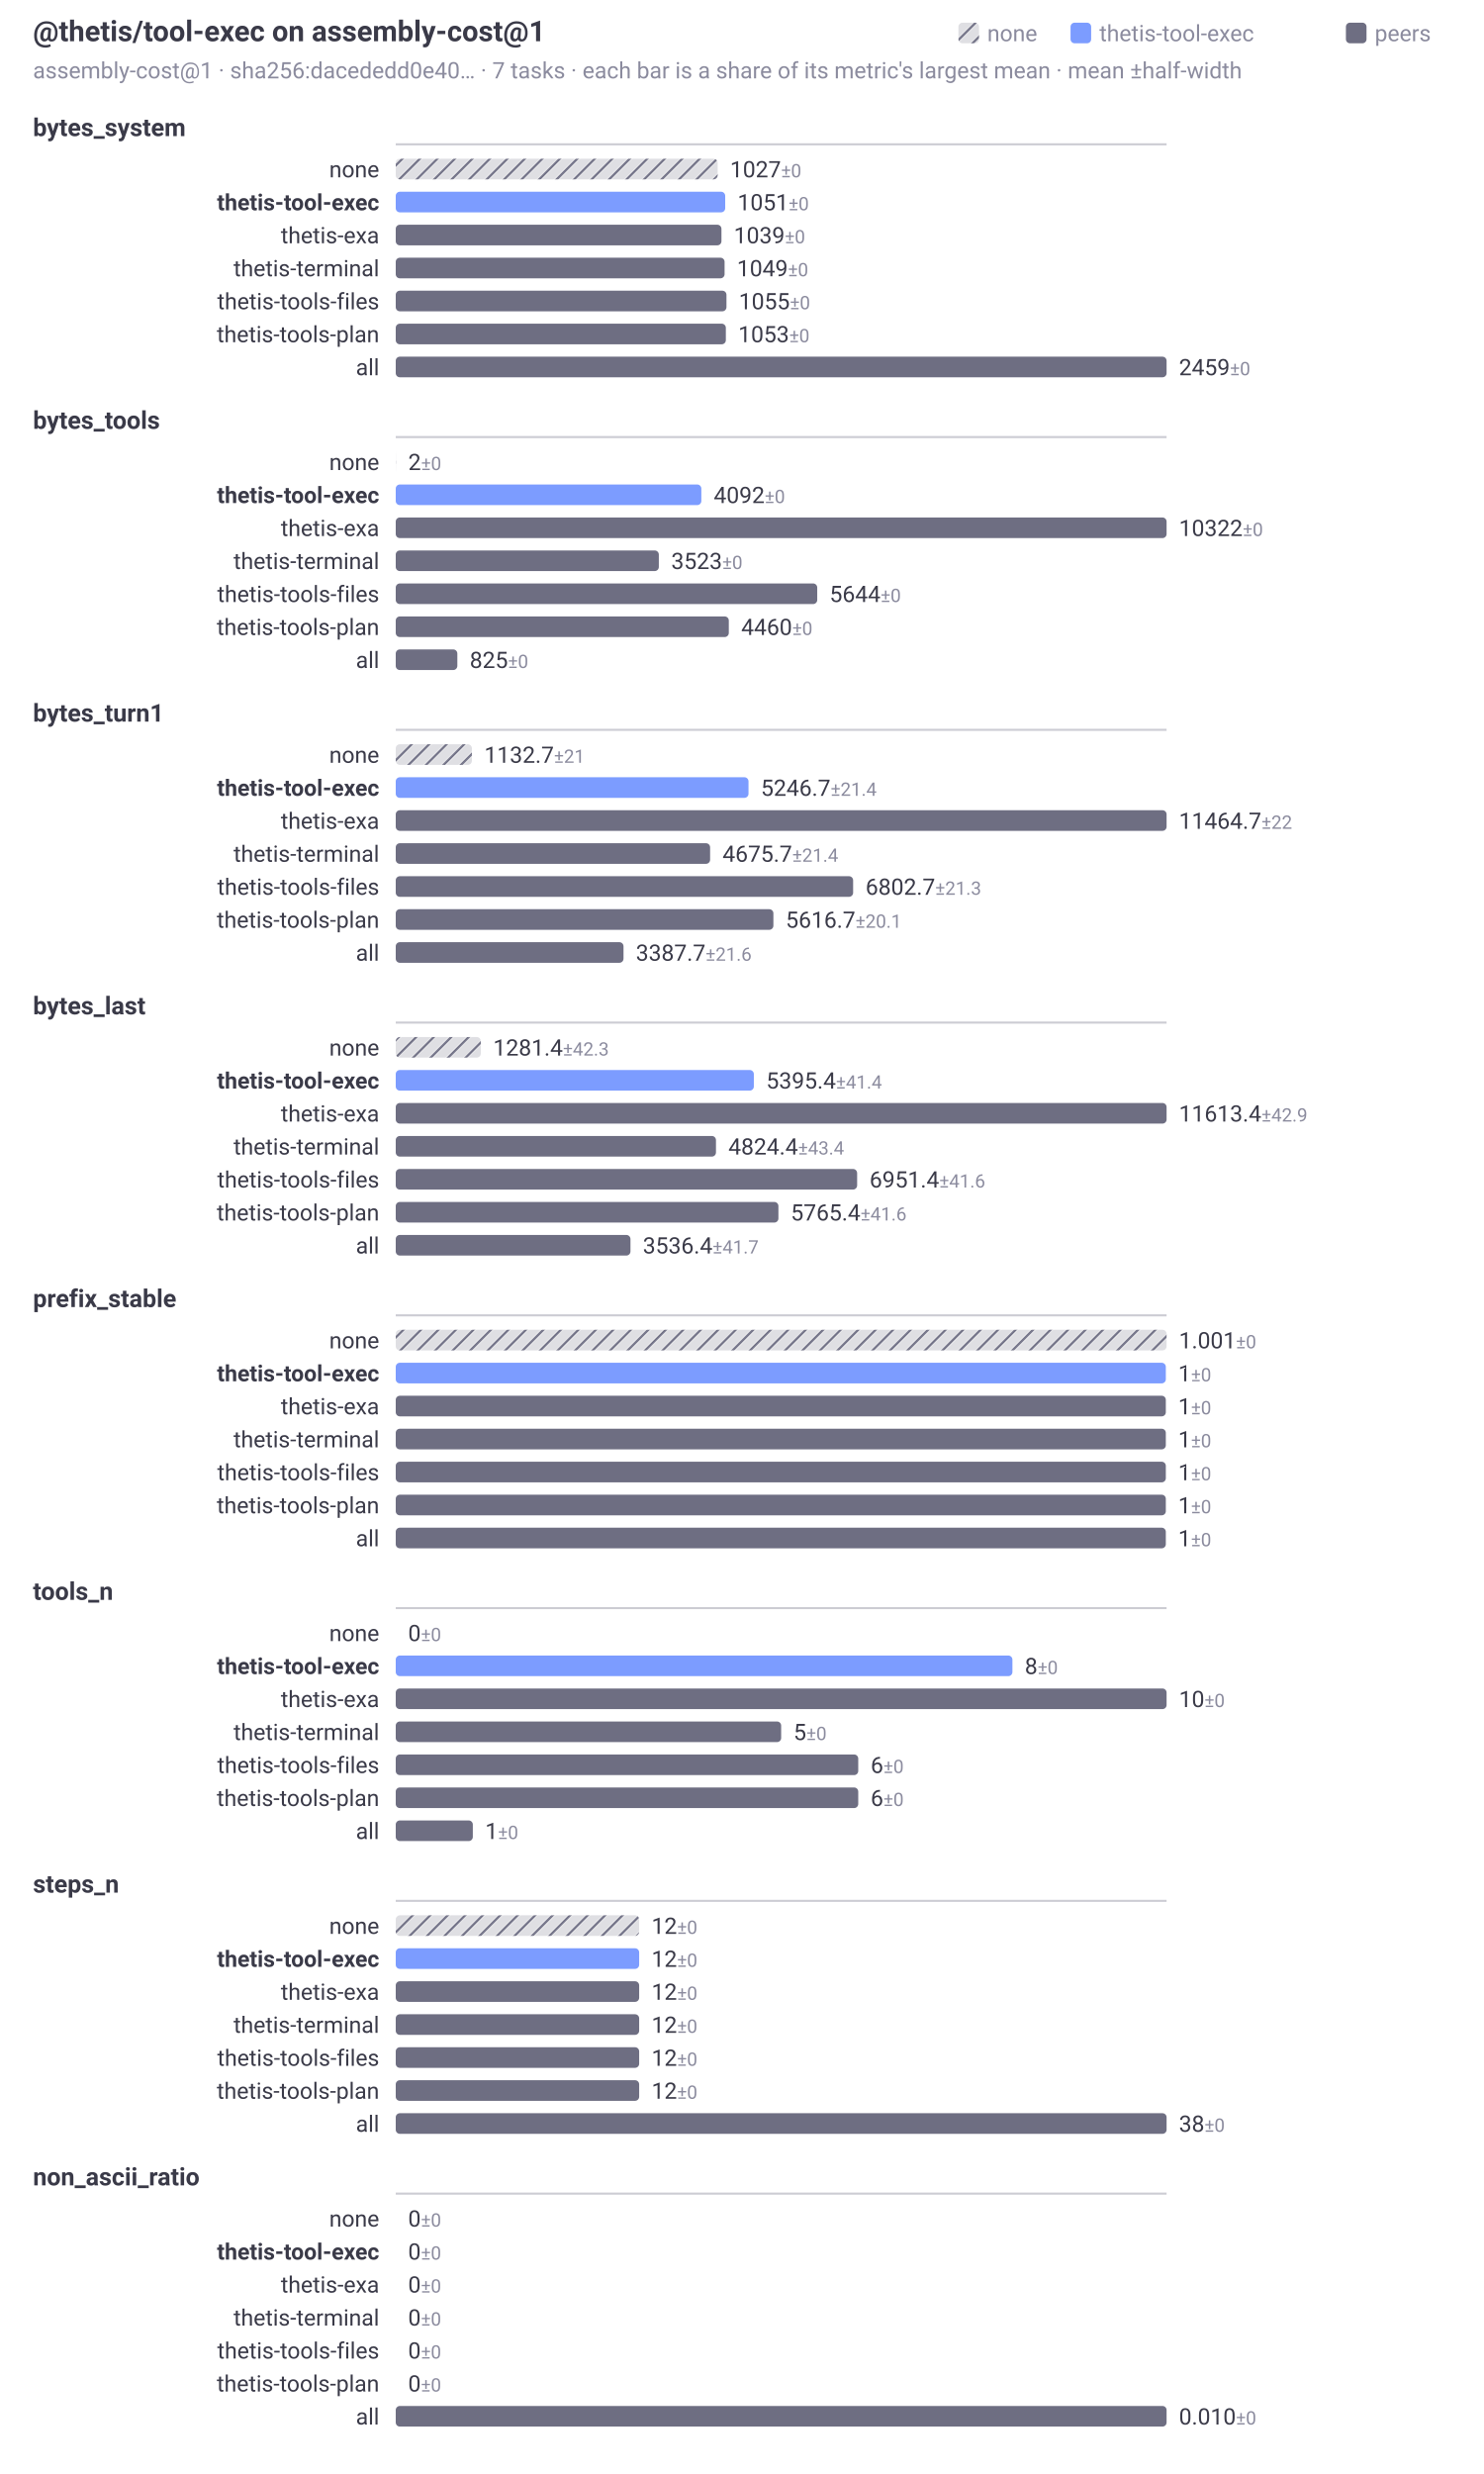
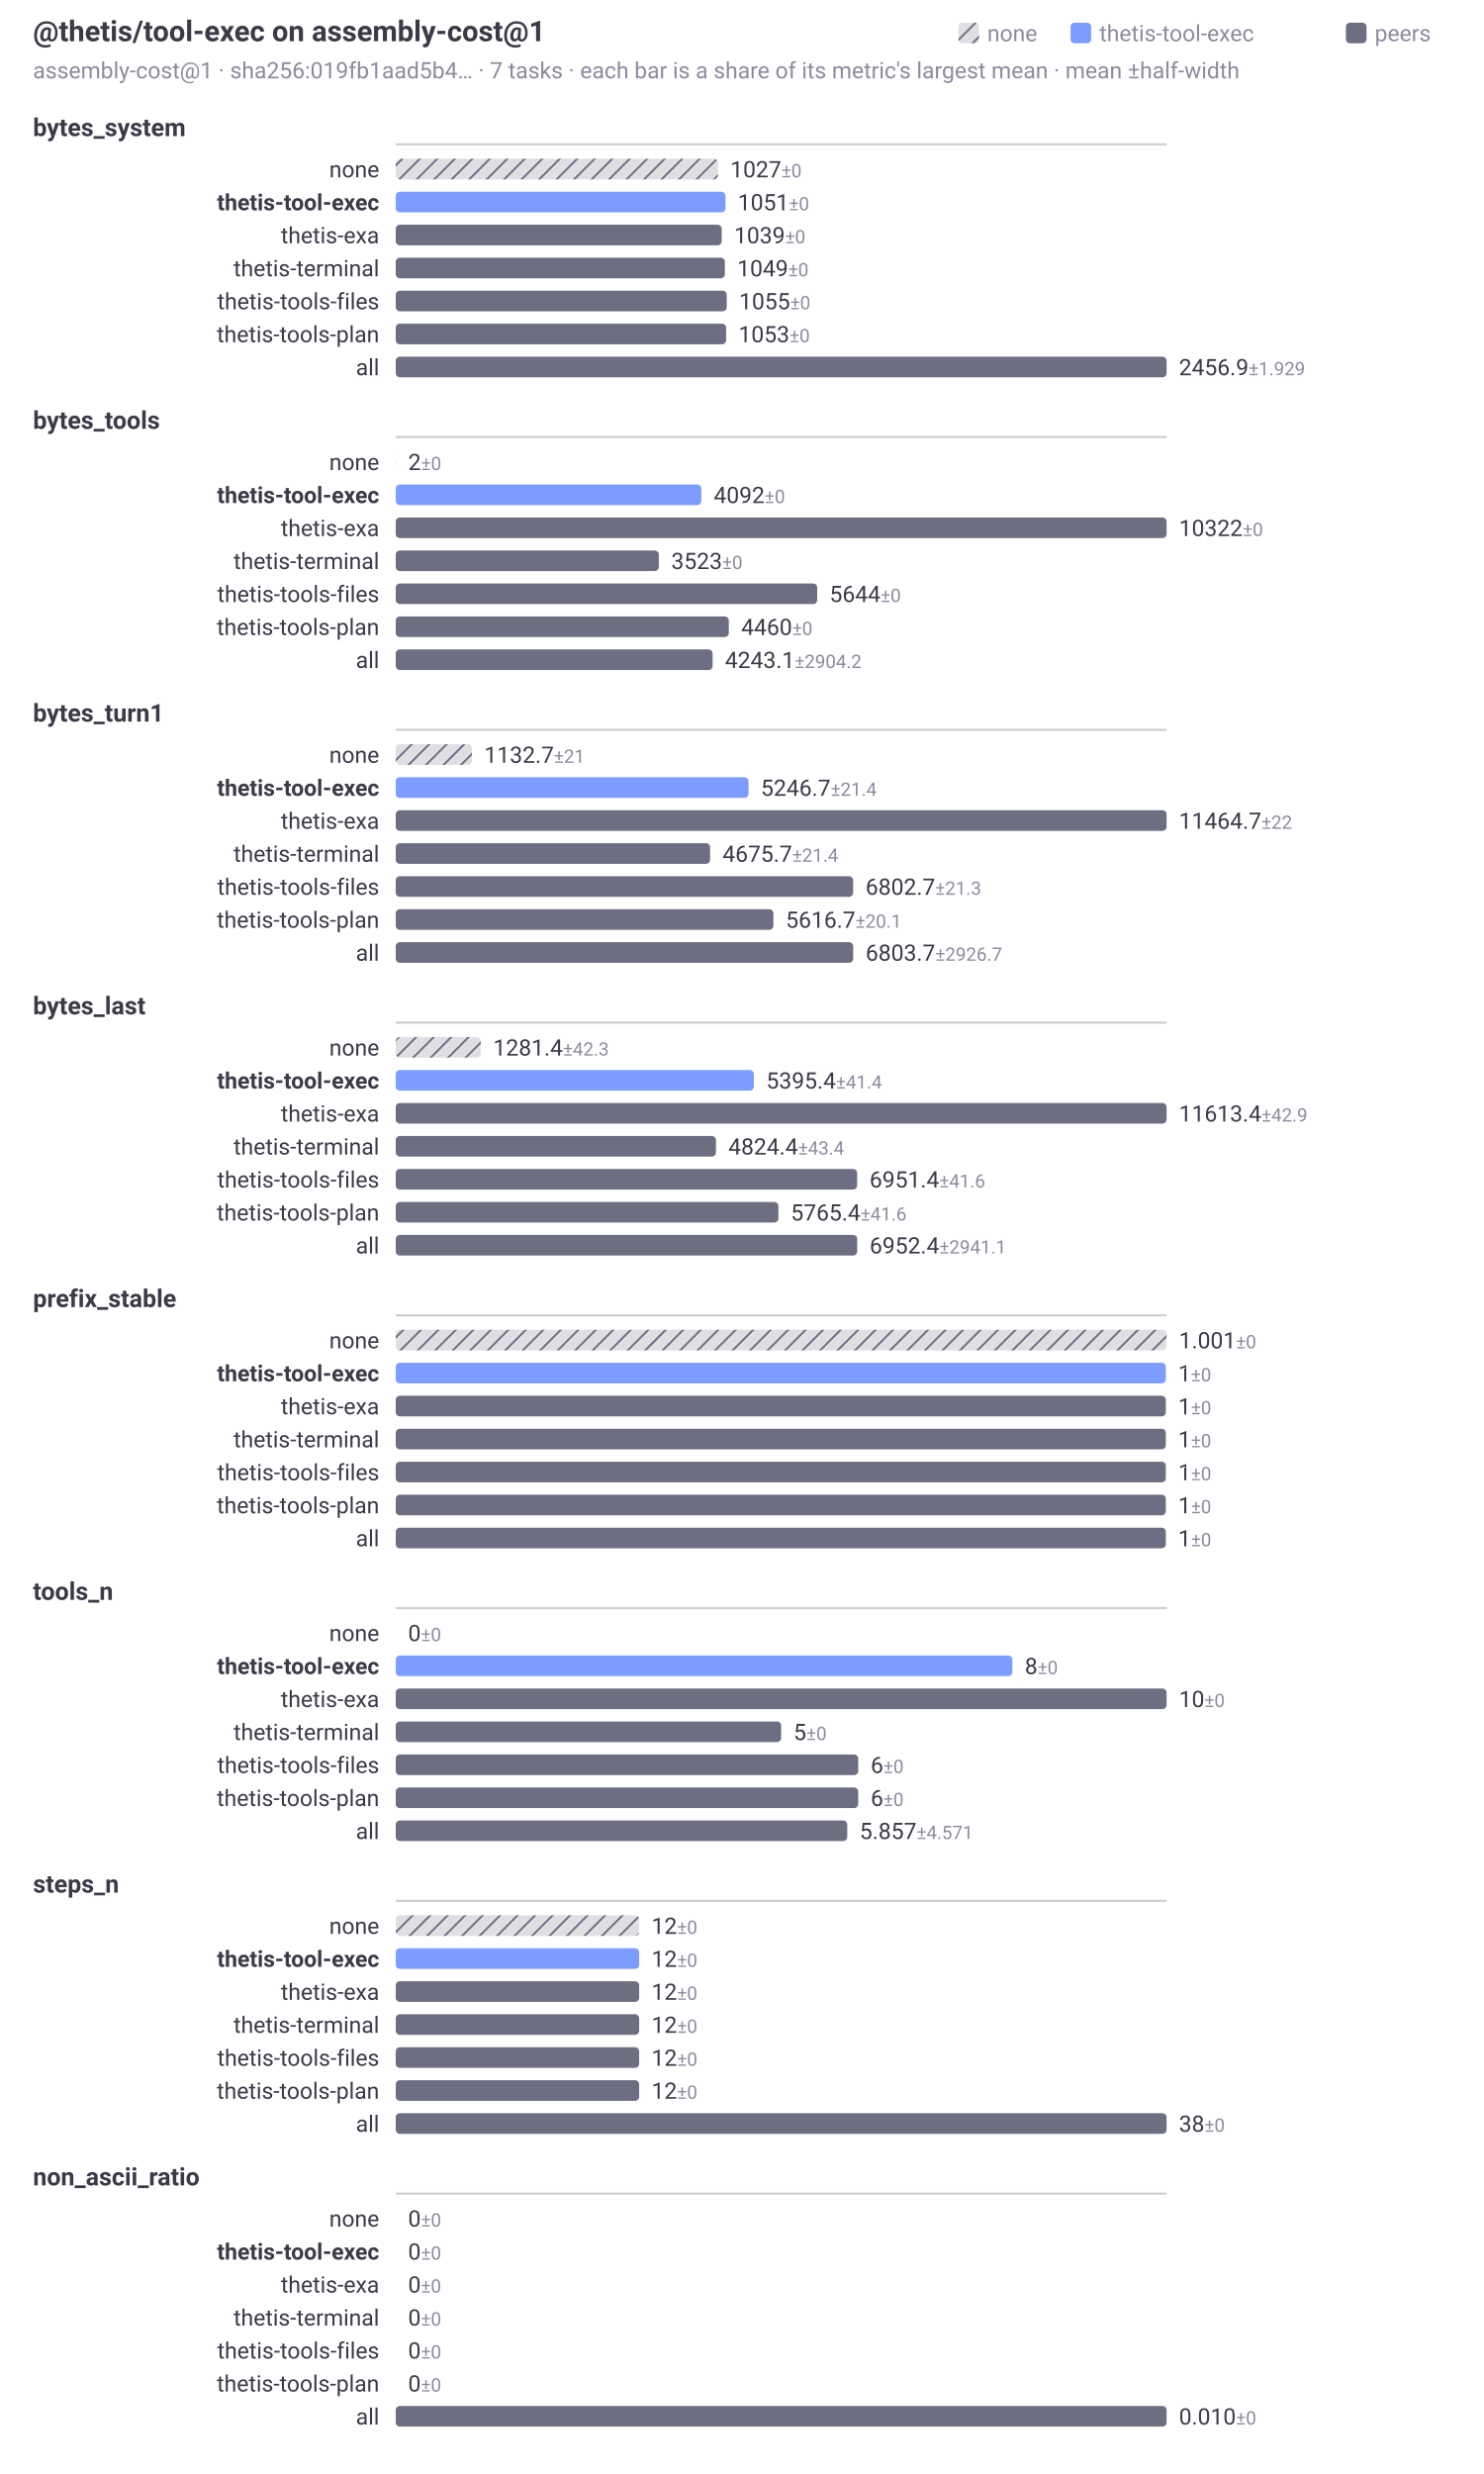
<svg xmlns="http://www.w3.org/2000/svg" width="720" height="1200" viewBox="0 0 720 1200" role="img" aria-labelledby="t d" font-family="system-ui, -apple-system, Segoe UI, Roboto, sans-serif">
  <style>.t{fill:#3a3a48}.f{fill:#8b8b9e}@media (prefers-color-scheme:dark){.t{fill:#d2d2dc}.f{fill:#9a9aae}}</style>
  <defs>
    <pattern id="hatch" width="6" height="6" patternUnits="userSpaceOnUse" patternTransform="rotate(45)">
      <rect width="6" height="6" fill="#6e6e82" fill-opacity="0.22" />
      <line x1="0" y1="0" x2="0" y2="6" stroke="#6e6e82" stroke-width="2" />
    </pattern>
  </defs>
  <text class="t" x="16" y="20" font-size="14" font-weight="600">@thetis/tool-exec on assembly-cost@1</text>
-   <text class="f" x="16" y="38" font-size="11">assembly-cost@1 · sha256:dacededd0e40… · 7 tasks · each bar is a share of its metric's largest mean · mean ±half-width</text>
+   <text class="f" x="16" y="38" font-size="11">assembly-cost@1 · sha256:019fb1aad5b4… · 7 tasks · each bar is a share of its metric's largest mean · mean ±half-width</text>
  <rect x="653" y="11" width="10" height="10" rx="2" fill="#6e6e82" />
  <text class="f" x="667" y="20" font-size="11">peers</text>
  <rect x="519.4" y="11" width="10" height="10" rx="2" fill="#7c9cff" />
  <text class="f" x="533.4" y="20" font-size="11">thetis-tool-exec</text>
  <rect x="465" y="11" width="10" height="10" rx="2" fill="url(#hatch)" />
  <text class="f" x="479" y="20" font-size="11">none</text>
  <text class="t" x="16" y="66" font-size="12" font-weight="600">bytes_system</text>
  <line x1="192" y1="70" x2="566" y2="70" stroke="#6e6e82" stroke-opacity="0.35" stroke-width="1" />
  <text class="t" x="184" y="86" font-size="11" text-anchor="end">none</text>
-   <rect x="192" y="77" width="156.2" height="10" rx="2" fill="url(#hatch)" />
-   <text class="t" x="354.2" y="86" font-size="11">1027<tspan class="f" font-size="9"> ±0</tspan>
+   <rect x="192" y="77" width="156.34" height="10" rx="2" fill="url(#hatch)" />
+   <text class="t" x="354.34" y="86" font-size="11">1027<tspan class="f" font-size="9"> ±0</tspan>
  </text>
  <text class="t" x="184" y="102" font-size="11" text-anchor="end" font-weight="600">thetis-tool-exec</text>
-   <rect x="192" y="93" width="159.85" height="10" rx="2" fill="#7c9cff" />
-   <text class="t" x="357.85" y="102" font-size="11">1051<tspan class="f" font-size="9"> ±0</tspan>
+   <rect x="192" y="93" width="159.99" height="10" rx="2" fill="#7c9cff" />
+   <text class="t" x="357.99" y="102" font-size="11">1051<tspan class="f" font-size="9"> ±0</tspan>
  </text>
  <text class="t" x="184" y="118" font-size="11" text-anchor="end">thetis-exa</text>
-   <rect x="192" y="109" width="158.03" height="10" rx="2" fill="#6e6e82" />
-   <text class="t" x="356.03" y="118" font-size="11">1039<tspan class="f" font-size="9"> ±0</tspan>
+   <rect x="192" y="109" width="158.16" height="10" rx="2" fill="#6e6e82" />
+   <text class="t" x="356.16" y="118" font-size="11">1039<tspan class="f" font-size="9"> ±0</tspan>
  </text>
  <text class="t" x="184" y="134" font-size="11" text-anchor="end">thetis-terminal</text>
-   <rect x="192" y="125" width="159.55" height="10" rx="2" fill="#6e6e82" />
-   <text class="t" x="357.55" y="134" font-size="11">1049<tspan class="f" font-size="9"> ±0</tspan>
+   <rect x="192" y="125" width="159.69" height="10" rx="2" fill="#6e6e82" />
+   <text class="t" x="357.69" y="134" font-size="11">1049<tspan class="f" font-size="9"> ±0</tspan>
  </text>
  <text class="t" x="184" y="150" font-size="11" text-anchor="end">thetis-tools-files</text>
-   <rect x="192" y="141" width="160.46" height="10" rx="2" fill="#6e6e82" />
-   <text class="t" x="358.46" y="150" font-size="11">1055<tspan class="f" font-size="9"> ±0</tspan>
+   <rect x="192" y="141" width="160.6" height="10" rx="2" fill="#6e6e82" />
+   <text class="t" x="358.6" y="150" font-size="11">1055<tspan class="f" font-size="9"> ±0</tspan>
  </text>
  <text class="t" x="184" y="166" font-size="11" text-anchor="end">thetis-tools-plan</text>
-   <rect x="192" y="157" width="160.16" height="10" rx="2" fill="#6e6e82" />
-   <text class="t" x="358.16" y="166" font-size="11">1053<tspan class="f" font-size="9"> ±0</tspan>
+   <rect x="192" y="157" width="160.3" height="10" rx="2" fill="#6e6e82" />
+   <text class="t" x="358.3" y="166" font-size="11">1053<tspan class="f" font-size="9"> ±0</tspan>
  </text>
  <text class="t" x="184" y="182" font-size="11" text-anchor="end">all</text>
  <rect x="192" y="173" width="374" height="10" rx="2" fill="#6e6e82" />
-   <text class="t" x="572" y="182" font-size="11">2459<tspan class="f" font-size="9"> ±0</tspan>
+   <text class="t" x="572" y="182" font-size="11">2456.9<tspan class="f" font-size="9"> ±1.929</tspan>
  </text>
  <text class="t" x="16" y="208" font-size="12" font-weight="600">bytes_tools</text>
  <line x1="192" y1="212" x2="566" y2="212" stroke="#6e6e82" stroke-opacity="0.35" stroke-width="1" />
  <text class="t" x="184" y="228" font-size="11" text-anchor="end">none</text>
  <rect x="192" y="219" width="0.07" height="10" rx="2" fill="url(#hatch)" />
  <text class="t" x="198.07" y="228" font-size="11">2<tspan class="f" font-size="9"> ±0</tspan>
  </text>
  <text class="t" x="184" y="244" font-size="11" text-anchor="end" font-weight="600">thetis-tool-exec</text>
  <rect x="192" y="235" width="148.27" height="10" rx="2" fill="#7c9cff" />
  <text class="t" x="346.27" y="244" font-size="11">4092<tspan class="f" font-size="9"> ±0</tspan>
  </text>
  <text class="t" x="184" y="260" font-size="11" text-anchor="end">thetis-exa</text>
  <rect x="192" y="251" width="374" height="10" rx="2" fill="#6e6e82" />
  <text class="t" x="572" y="260" font-size="11">10322<tspan class="f" font-size="9"> ±0</tspan>
  </text>
  <text class="t" x="184" y="276" font-size="11" text-anchor="end">thetis-terminal</text>
  <rect x="192" y="267" width="127.65" height="10" rx="2" fill="#6e6e82" />
  <text class="t" x="325.65" y="276" font-size="11">3523<tspan class="f" font-size="9"> ±0</tspan>
  </text>
  <text class="t" x="184" y="292" font-size="11" text-anchor="end">thetis-tools-files</text>
  <rect x="192" y="283" width="204.5" height="10" rx="2" fill="#6e6e82" />
  <text class="t" x="402.5" y="292" font-size="11">5644<tspan class="f" font-size="9"> ±0</tspan>
  </text>
  <text class="t" x="184" y="308" font-size="11" text-anchor="end">thetis-tools-plan</text>
  <rect x="192" y="299" width="161.6" height="10" rx="2" fill="#6e6e82" />
  <text class="t" x="359.6" y="308" font-size="11">4460<tspan class="f" font-size="9"> ±0</tspan>
  </text>
  <text class="t" x="184" y="324" font-size="11" text-anchor="end">all</text>
-   <rect x="192" y="315" width="29.89" height="10" rx="2" fill="#6e6e82" />
-   <text class="t" x="227.89" y="324" font-size="11">825<tspan class="f" font-size="9"> ±0</tspan>
+   <rect x="192" y="315" width="153.74" height="10" rx="2" fill="#6e6e82" />
+   <text class="t" x="351.74" y="324" font-size="11">4243.1<tspan class="f" font-size="9"> ±2904.2</tspan>
  </text>
  <text class="t" x="16" y="350" font-size="12" font-weight="600">bytes_turn1</text>
  <line x1="192" y1="354" x2="566" y2="354" stroke="#6e6e82" stroke-opacity="0.35" stroke-width="1" />
  <text class="t" x="184" y="370" font-size="11" text-anchor="end">none</text>
  <rect x="192" y="361" width="36.95" height="10" rx="2" fill="url(#hatch)" />
  <text class="t" x="234.95" y="370" font-size="11">1132.7<tspan class="f" font-size="9"> ±21</tspan>
  </text>
  <text class="t" x="184" y="386" font-size="11" text-anchor="end" font-weight="600">thetis-tool-exec</text>
  <rect x="192" y="377" width="171.16" height="10" rx="2" fill="#7c9cff" />
  <text class="t" x="369.16" y="386" font-size="11">5246.7<tspan class="f" font-size="9"> ±21.4</tspan>
  </text>
  <text class="t" x="184" y="402" font-size="11" text-anchor="end">thetis-exa</text>
  <rect x="192" y="393" width="374" height="10" rx="2" fill="#6e6e82" />
  <text class="t" x="572" y="402" font-size="11">11464.7<tspan class="f" font-size="9"> ±22</tspan>
  </text>
  <text class="t" x="184" y="418" font-size="11" text-anchor="end">thetis-terminal</text>
  <rect x="192" y="409" width="152.53" height="10" rx="2" fill="#6e6e82" />
  <text class="t" x="350.53" y="418" font-size="11">4675.7<tspan class="f" font-size="9"> ±21.4</tspan>
  </text>
  <text class="t" x="184" y="434" font-size="11" text-anchor="end">thetis-tools-files</text>
  <rect x="192" y="425" width="221.92" height="10" rx="2" fill="#6e6e82" />
  <text class="t" x="419.92" y="434" font-size="11">6802.7<tspan class="f" font-size="9"> ±21.3</tspan>
  </text>
  <text class="t" x="184" y="450" font-size="11" text-anchor="end">thetis-tools-plan</text>
  <rect x="192" y="441" width="183.23" height="10" rx="2" fill="#6e6e82" />
  <text class="t" x="381.23" y="450" font-size="11">5616.7<tspan class="f" font-size="9"> ±20.1</tspan>
  </text>
  <text class="t" x="184" y="466" font-size="11" text-anchor="end">all</text>
-   <rect x="192" y="457" width="110.51" height="10" rx="2" fill="#6e6e82" />
-   <text class="t" x="308.51" y="466" font-size="11">3387.7<tspan class="f" font-size="9"> ±21.6</tspan>
+   <rect x="192" y="457" width="221.95" height="10" rx="2" fill="#6e6e82" />
+   <text class="t" x="419.95" y="466" font-size="11">6803.7<tspan class="f" font-size="9"> ±2926.7</tspan>
  </text>
  <text class="t" x="16" y="492" font-size="12" font-weight="600">bytes_last</text>
  <line x1="192" y1="496" x2="566" y2="496" stroke="#6e6e82" stroke-opacity="0.35" stroke-width="1" />
  <text class="t" x="184" y="512" font-size="11" text-anchor="end">none</text>
  <rect x="192" y="503" width="41.27" height="10" rx="2" fill="url(#hatch)" />
  <text class="t" x="239.27" y="512" font-size="11">1281.4<tspan class="f" font-size="9"> ±42.3</tspan>
  </text>
  <text class="t" x="184" y="528" font-size="11" text-anchor="end" font-weight="600">thetis-tool-exec</text>
  <rect x="192" y="519" width="173.75" height="10" rx="2" fill="#7c9cff" />
  <text class="t" x="371.75" y="528" font-size="11">5395.4<tspan class="f" font-size="9"> ±41.4</tspan>
  </text>
  <text class="t" x="184" y="544" font-size="11" text-anchor="end">thetis-exa</text>
  <rect x="192" y="535" width="374" height="10" rx="2" fill="#6e6e82" />
  <text class="t" x="572" y="544" font-size="11">11613.4<tspan class="f" font-size="9"> ±42.9</tspan>
  </text>
  <text class="t" x="184" y="560" font-size="11" text-anchor="end">thetis-terminal</text>
  <rect x="192" y="551" width="155.37" height="10" rx="2" fill="#6e6e82" />
  <text class="t" x="353.37" y="560" font-size="11">4824.4<tspan class="f" font-size="9"> ±43.4</tspan>
  </text>
  <text class="t" x="184" y="576" font-size="11" text-anchor="end">thetis-tools-files</text>
  <rect x="192" y="567" width="223.86" height="10" rx="2" fill="#6e6e82" />
  <text class="t" x="421.86" y="576" font-size="11">6951.4<tspan class="f" font-size="9"> ±41.6</tspan>
  </text>
  <text class="t" x="184" y="592" font-size="11" text-anchor="end">thetis-tools-plan</text>
  <rect x="192" y="583" width="185.67" height="10" rx="2" fill="#6e6e82" />
  <text class="t" x="383.67" y="592" font-size="11">5765.4<tspan class="f" font-size="9"> ±41.6</tspan>
  </text>
  <text class="t" x="184" y="608" font-size="11" text-anchor="end">all</text>
-   <rect x="192" y="599" width="113.89" height="10" rx="2" fill="#6e6e82" />
-   <text class="t" x="311.89" y="608" font-size="11">3536.4<tspan class="f" font-size="9"> ±41.7</tspan>
+   <rect x="192" y="599" width="223.9" height="10" rx="2" fill="#6e6e82" />
+   <text class="t" x="421.9" y="608" font-size="11">6952.4<tspan class="f" font-size="9"> ±2941.1</tspan>
  </text>
  <text class="t" x="16" y="634" font-size="12" font-weight="600">prefix_stable</text>
  <line x1="192" y1="638" x2="566" y2="638" stroke="#6e6e82" stroke-opacity="0.35" stroke-width="1" />
  <text class="t" x="184" y="654" font-size="11" text-anchor="end">none</text>
  <rect x="192" y="645" width="374" height="10" rx="2" fill="url(#hatch)" />
  <text class="t" x="572" y="654" font-size="11">1.001<tspan class="f" font-size="9"> ±0</tspan>
  </text>
  <text class="t" x="184" y="670" font-size="11" text-anchor="end" font-weight="600">thetis-tool-exec</text>
  <rect x="192" y="661" width="373.63" height="10" rx="2" fill="#7c9cff" />
  <text class="t" x="571.63" y="670" font-size="11">1<tspan class="f" font-size="9"> ±0</tspan>
  </text>
  <text class="t" x="184" y="686" font-size="11" text-anchor="end">thetis-exa</text>
  <rect x="192" y="677" width="373.63" height="10" rx="2" fill="#6e6e82" />
  <text class="t" x="571.63" y="686" font-size="11">1<tspan class="f" font-size="9"> ±0</tspan>
  </text>
  <text class="t" x="184" y="702" font-size="11" text-anchor="end">thetis-terminal</text>
  <rect x="192" y="693" width="373.63" height="10" rx="2" fill="#6e6e82" />
  <text class="t" x="571.63" y="702" font-size="11">1<tspan class="f" font-size="9"> ±0</tspan>
  </text>
  <text class="t" x="184" y="718" font-size="11" text-anchor="end">thetis-tools-files</text>
  <rect x="192" y="709" width="373.63" height="10" rx="2" fill="#6e6e82" />
  <text class="t" x="571.63" y="718" font-size="11">1<tspan class="f" font-size="9"> ±0</tspan>
  </text>
  <text class="t" x="184" y="734" font-size="11" text-anchor="end">thetis-tools-plan</text>
  <rect x="192" y="725" width="373.63" height="10" rx="2" fill="#6e6e82" />
  <text class="t" x="571.63" y="734" font-size="11">1<tspan class="f" font-size="9"> ±0</tspan>
  </text>
  <text class="t" x="184" y="750" font-size="11" text-anchor="end">all</text>
  <rect x="192" y="741" width="373.63" height="10" rx="2" fill="#6e6e82" />
  <text class="t" x="571.63" y="750" font-size="11">1<tspan class="f" font-size="9"> ±0</tspan>
  </text>
  <text class="t" x="16" y="776" font-size="12" font-weight="600">tools_n</text>
  <line x1="192" y1="780" x2="566" y2="780" stroke="#6e6e82" stroke-opacity="0.35" stroke-width="1" />
  <text class="t" x="184" y="796" font-size="11" text-anchor="end">none</text>
  <rect x="192" y="787" width="0" height="10" rx="2" fill="url(#hatch)" />
  <text class="t" x="198" y="796" font-size="11">0<tspan class="f" font-size="9"> ±0</tspan>
  </text>
  <text class="t" x="184" y="812" font-size="11" text-anchor="end" font-weight="600">thetis-tool-exec</text>
  <rect x="192" y="803" width="299.2" height="10" rx="2" fill="#7c9cff" />
  <text class="t" x="497.2" y="812" font-size="11">8<tspan class="f" font-size="9"> ±0</tspan>
  </text>
  <text class="t" x="184" y="828" font-size="11" text-anchor="end">thetis-exa</text>
  <rect x="192" y="819" width="374" height="10" rx="2" fill="#6e6e82" />
  <text class="t" x="572" y="828" font-size="11">10<tspan class="f" font-size="9"> ±0</tspan>
  </text>
  <text class="t" x="184" y="844" font-size="11" text-anchor="end">thetis-terminal</text>
  <rect x="192" y="835" width="187" height="10" rx="2" fill="#6e6e82" />
  <text class="t" x="385" y="844" font-size="11">5<tspan class="f" font-size="9"> ±0</tspan>
  </text>
  <text class="t" x="184" y="860" font-size="11" text-anchor="end">thetis-tools-files</text>
  <rect x="192" y="851" width="224.4" height="10" rx="2" fill="#6e6e82" />
  <text class="t" x="422.4" y="860" font-size="11">6<tspan class="f" font-size="9"> ±0</tspan>
  </text>
  <text class="t" x="184" y="876" font-size="11" text-anchor="end">thetis-tools-plan</text>
  <rect x="192" y="867" width="224.4" height="10" rx="2" fill="#6e6e82" />
  <text class="t" x="422.4" y="876" font-size="11">6<tspan class="f" font-size="9"> ±0</tspan>
  </text>
  <text class="t" x="184" y="892" font-size="11" text-anchor="end">all</text>
-   <rect x="192" y="883" width="37.4" height="10" rx="2" fill="#6e6e82" />
-   <text class="t" x="235.4" y="892" font-size="11">1<tspan class="f" font-size="9"> ±0</tspan>
+   <rect x="192" y="883" width="219.06" height="10" rx="2" fill="#6e6e82" />
+   <text class="t" x="417.06" y="892" font-size="11">5.857<tspan class="f" font-size="9"> ±4.571</tspan>
  </text>
  <text class="t" x="16" y="918" font-size="12" font-weight="600">steps_n</text>
  <line x1="192" y1="922" x2="566" y2="922" stroke="#6e6e82" stroke-opacity="0.35" stroke-width="1" />
  <text class="t" x="184" y="938" font-size="11" text-anchor="end">none</text>
  <rect x="192" y="929" width="118.11" height="10" rx="2" fill="url(#hatch)" />
  <text class="t" x="316.11" y="938" font-size="11">12<tspan class="f" font-size="9"> ±0</tspan>
  </text>
  <text class="t" x="184" y="954" font-size="11" text-anchor="end" font-weight="600">thetis-tool-exec</text>
  <rect x="192" y="945" width="118.11" height="10" rx="2" fill="#7c9cff" />
  <text class="t" x="316.11" y="954" font-size="11">12<tspan class="f" font-size="9"> ±0</tspan>
  </text>
  <text class="t" x="184" y="970" font-size="11" text-anchor="end">thetis-exa</text>
  <rect x="192" y="961" width="118.11" height="10" rx="2" fill="#6e6e82" />
  <text class="t" x="316.11" y="970" font-size="11">12<tspan class="f" font-size="9"> ±0</tspan>
  </text>
  <text class="t" x="184" y="986" font-size="11" text-anchor="end">thetis-terminal</text>
  <rect x="192" y="977" width="118.11" height="10" rx="2" fill="#6e6e82" />
  <text class="t" x="316.11" y="986" font-size="11">12<tspan class="f" font-size="9"> ±0</tspan>
  </text>
  <text class="t" x="184" y="1002" font-size="11" text-anchor="end">thetis-tools-files</text>
  <rect x="192" y="993" width="118.11" height="10" rx="2" fill="#6e6e82" />
  <text class="t" x="316.11" y="1002" font-size="11">12<tspan class="f" font-size="9"> ±0</tspan>
  </text>
  <text class="t" x="184" y="1018" font-size="11" text-anchor="end">thetis-tools-plan</text>
  <rect x="192" y="1009" width="118.11" height="10" rx="2" fill="#6e6e82" />
  <text class="t" x="316.11" y="1018" font-size="11">12<tspan class="f" font-size="9"> ±0</tspan>
  </text>
  <text class="t" x="184" y="1034" font-size="11" text-anchor="end">all</text>
  <rect x="192" y="1025" width="374" height="10" rx="2" fill="#6e6e82" />
  <text class="t" x="572" y="1034" font-size="11">38<tspan class="f" font-size="9"> ±0</tspan>
  </text>
  <text class="t" x="16" y="1060" font-size="12" font-weight="600">non_ascii_ratio</text>
  <line x1="192" y1="1064" x2="566" y2="1064" stroke="#6e6e82" stroke-opacity="0.35" stroke-width="1" />
  <text class="t" x="184" y="1080" font-size="11" text-anchor="end">none</text>
  <rect x="192" y="1071" width="0" height="10" rx="2" fill="url(#hatch)" />
  <text class="t" x="198" y="1080" font-size="11">0<tspan class="f" font-size="9"> ±0</tspan>
  </text>
  <text class="t" x="184" y="1096" font-size="11" text-anchor="end" font-weight="600">thetis-tool-exec</text>
  <rect x="192" y="1087" width="0" height="10" rx="2" fill="#7c9cff" />
  <text class="t" x="198" y="1096" font-size="11">0<tspan class="f" font-size="9"> ±0</tspan>
  </text>
  <text class="t" x="184" y="1112" font-size="11" text-anchor="end">thetis-exa</text>
  <rect x="192" y="1103" width="0" height="10" rx="2" fill="#6e6e82" />
  <text class="t" x="198" y="1112" font-size="11">0<tspan class="f" font-size="9"> ±0</tspan>
  </text>
  <text class="t" x="184" y="1128" font-size="11" text-anchor="end">thetis-terminal</text>
  <rect x="192" y="1119" width="0" height="10" rx="2" fill="#6e6e82" />
  <text class="t" x="198" y="1128" font-size="11">0<tspan class="f" font-size="9"> ±0</tspan>
  </text>
  <text class="t" x="184" y="1144" font-size="11" text-anchor="end">thetis-tools-files</text>
  <rect x="192" y="1135" width="0" height="10" rx="2" fill="#6e6e82" />
  <text class="t" x="198" y="1144" font-size="11">0<tspan class="f" font-size="9"> ±0</tspan>
  </text>
  <text class="t" x="184" y="1160" font-size="11" text-anchor="end">thetis-tools-plan</text>
  <rect x="192" y="1151" width="0" height="10" rx="2" fill="#6e6e82" />
  <text class="t" x="198" y="1160" font-size="11">0<tspan class="f" font-size="9"> ±0</tspan>
  </text>
  <text class="t" x="184" y="1176" font-size="11" text-anchor="end">all</text>
  <rect x="192" y="1167" width="374" height="10" rx="2" fill="#6e6e82" />
  <text class="t" x="572" y="1176" font-size="11">0.010<tspan class="f" font-size="9"> ±0</tspan>
  </text>
</svg>
